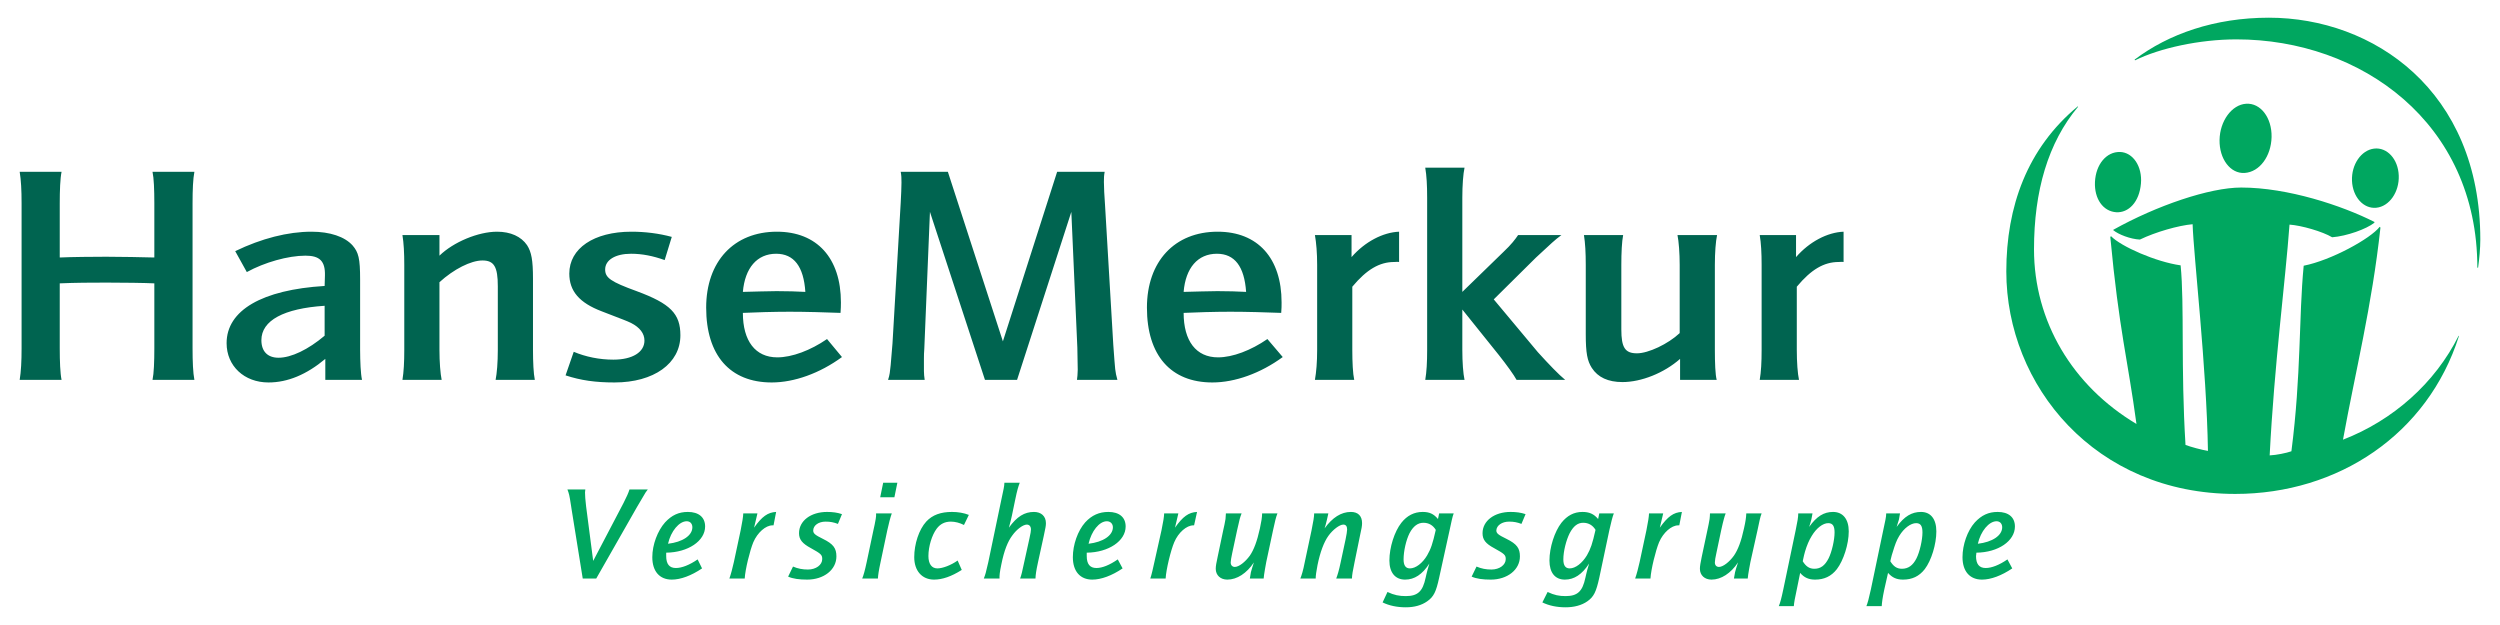
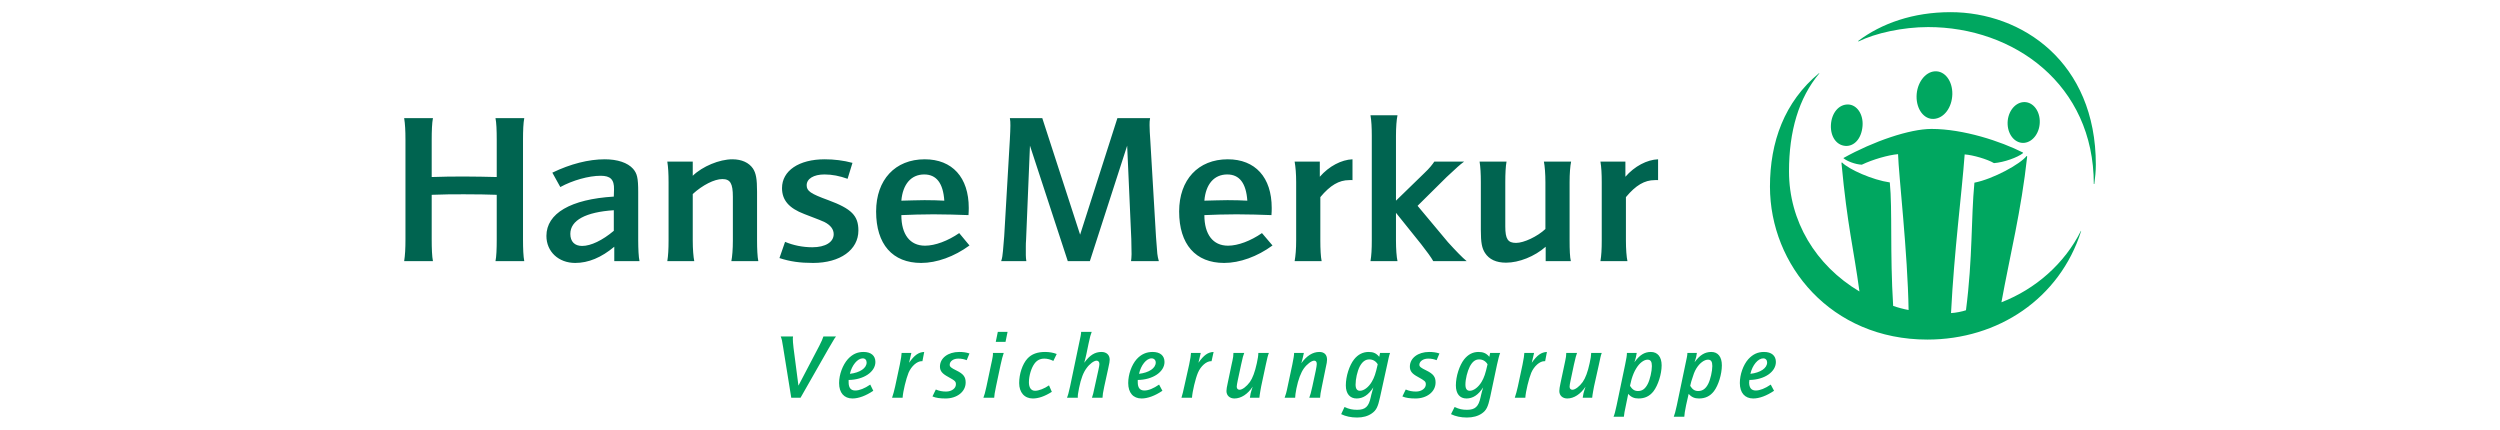
- <svg xmlns="http://www.w3.org/2000/svg" width="128px" height="32px" viewBox="0 0 128 32" version="1.1">
+ <svg xmlns="http://www.w3.org/2000/svg" width="128px" height="22px" viewBox="0 0 128 32" version="1.1">
  <g id="surface1">
    <path style=" stroke:none;fill-rule:nonzero;fill:rgb(0%,65.49%,37.647%);fill-opacity:1;" d="M 116.168 0.906 C 113.395 0.906 111.031 1.738 109.293 3.051 L 109.312 3.09 C 110.574 2.465 112.621 2.016 114.504 2.016 C 120.879 2.016 126.84 6.281 126.84 13.703 C 126.84 13.703 126.875 13.699 126.879 13.703 C 126.941 13.254 126.992 12.711 126.992 12.266 C 126.992 4.621 121.492 0.906 116.168 0.906 Z M 115 5.312 C 114.266 5.359 113.656 6.195 113.641 7.168 C 113.625 8.137 114.195 8.902 114.926 8.855 C 115.691 8.805 116.281 8.004 116.305 7.016 C 116.324 6.027 115.742 5.262 115 5.312 Z M 106.383 5.445 C 103.789 7.594 102.723 10.582 102.723 13.895 C 102.723 19.746 107.273 25.289 114.445 25.289 C 119.711 25.289 124.301 22.238 125.898 17.207 L 125.883 17.188 C 124.672 19.621 122.516 21.523 119.961 22.512 C 120.59 19.047 121.441 15.688 121.879 11.652 L 121.84 11.613 C 121.367 12.223 119.352 13.328 117.949 13.605 C 117.691 16.297 117.828 19.16 117.32 23.105 C 117.066 23.195 116.551 23.301 116.207 23.316 C 116.445 18.645 117.008 14.438 117.223 11.5 C 117.84 11.543 118.914 11.855 119.406 12.148 C 120.152 12.09 121.168 11.727 121.57 11.402 L 121.57 11.363 C 119.91 10.523 117.129 9.602 114.75 9.602 C 113.129 9.602 110.426 10.523 108.199 11.766 L 108.199 11.785 C 108.465 12.004 109.074 12.242 109.562 12.266 C 110.375 11.875 111.539 11.543 112.262 11.48 C 112.309 13.047 112.98 18.824 113.047 23.086 C 112.727 23.035 112.156 22.879 111.898 22.781 C 111.652 18.816 111.848 15.625 111.648 13.586 C 110.375 13.406 108.598 12.621 108.086 12.094 L 108.047 12.129 C 108.492 16.887 108.949 18.453 109.387 21.707 C 106.109 19.754 104.141 16.453 104.141 12.762 C 104.141 9.781 104.859 7.305 106.398 5.465 Z M 121.551 7.609 C 120.891 7.691 120.387 8.426 120.422 9.258 C 120.457 10.086 121.012 10.703 121.668 10.637 C 122.332 10.57 122.848 9.832 122.816 8.988 C 122.785 8.145 122.219 7.527 121.551 7.609 Z M 108.547 7.781 C 107.852 7.762 107.305 8.414 107.262 9.316 C 107.223 10.176 107.676 10.824 108.355 10.867 C 108.973 10.902 109.535 10.359 109.617 9.391 C 109.691 8.523 109.207 7.801 108.547 7.781 Z M 108.547 7.781 " />
    <path style=" stroke:none;fill-rule:nonzero;fill:rgb(0%,65.49%,37.647%);fill-opacity:1;" d="M 45.219 24.715 L 45.066 25.461 L 45.793 25.461 L 45.945 24.715 Z M 51.426 24.715 C 51.426 24.816 51.406 24.906 51.387 25.023 C 51.359 25.16 51.301 25.449 51.27 25.578 L 50.602 28.777 C 50.57 28.926 50.5 29.203 50.469 29.332 C 50.438 29.449 50.41 29.512 50.371 29.621 L 51.176 29.621 C 51.168 29.477 51.184 29.301 51.27 28.891 C 51.414 28.172 51.602 27.719 51.828 27.418 C 52.059 27.094 52.383 26.859 52.574 26.859 C 52.703 26.859 52.785 26.953 52.785 27.109 C 52.785 27.199 52.766 27.289 52.707 27.57 L 52.441 28.777 C 52.34 29.258 52.297 29.441 52.23 29.621 L 53.016 29.621 C 53.027 29.406 53.047 29.246 53.148 28.777 L 53.438 27.453 C 53.531 27.012 53.551 26.93 53.551 26.785 C 53.551 26.43 53.309 26.211 52.938 26.211 C 52.457 26.211 52.066 26.445 51.656 27.016 C 51.711 26.828 51.781 26.531 51.809 26.402 L 51.98 25.578 C 52.082 25.082 52.133 24.926 52.211 24.715 Z M 29.051 25.059 C 29.133 25.277 29.148 25.301 29.242 25.922 L 29.262 26.055 L 29.836 29.621 L 30.527 29.621 L 32.613 25.961 C 32.668 25.863 32.836 25.574 32.941 25.406 C 33.035 25.242 33.074 25.176 33.168 25.059 L 32.23 25.059 C 32.176 25.238 32.082 25.441 31.926 25.75 L 30.371 28.719 L 30.008 25.922 C 29.969 25.586 29.953 25.379 29.953 25.215 C 29.953 25.188 29.965 25.137 29.969 25.059 Z M 35.219 26.211 C 34.754 26.211 34.395 26.375 34.051 26.746 C 33.668 27.176 33.398 27.891 33.398 28.527 C 33.398 29.254 33.773 29.676 34.395 29.676 C 34.848 29.676 35.398 29.473 35.945 29.102 L 35.719 28.641 C 35.301 28.93 34.906 29.082 34.605 29.082 C 34.27 29.082 34.109 28.879 34.109 28.469 C 34.109 28.438 34.109 28.375 34.109 28.297 C 35.23 28.285 36.102 27.695 36.102 26.957 C 36.102 26.484 35.773 26.211 35.219 26.211 Z M 39.738 26.211 C 39.316 26.23 39.012 26.445 38.609 27.016 L 38.781 26.285 L 38.055 26.285 C 38.047 26.465 38.016 26.676 37.922 27.148 L 37.574 28.777 C 37.52 29.031 37.41 29.449 37.344 29.621 L 38.129 29.621 C 38.156 29.152 38.395 28.184 38.57 27.762 C 38.785 27.262 39.207 26.898 39.547 26.898 L 39.605 26.898 Z M 42.344 26.211 C 41.516 26.211 40.91 26.664 40.91 27.301 C 40.91 27.625 41.078 27.828 41.52 28.066 C 42.043 28.355 42.098 28.41 42.098 28.625 C 42.098 28.926 41.777 29.16 41.367 29.16 C 41.094 29.16 40.855 29.117 40.602 29.008 L 40.352 29.523 C 40.594 29.633 40.926 29.676 41.328 29.676 C 42.18 29.676 42.824 29.172 42.824 28.488 C 42.824 28.078 42.676 27.855 42.133 27.59 C 41.73 27.391 41.629 27.312 41.637 27.148 C 41.648 26.902 41.906 26.707 42.27 26.707 C 42.516 26.707 42.684 26.742 42.902 26.824 L 43.109 26.324 C 42.871 26.242 42.625 26.211 42.344 26.211 Z M 48.742 26.211 C 48.176 26.211 47.742 26.359 47.422 26.707 C 47.051 27.113 46.809 27.852 46.809 28.527 C 46.809 29.227 47.207 29.676 47.824 29.676 C 48.242 29.676 48.707 29.52 49.242 29.18 L 49.031 28.699 C 48.688 28.941 48.262 29.102 47.996 29.102 C 47.703 29.102 47.535 28.875 47.535 28.469 C 47.535 27.969 47.719 27.387 47.957 27.07 C 48.141 26.824 48.379 26.707 48.684 26.707 C 48.91 26.707 49.137 26.77 49.355 26.879 L 49.605 26.363 C 49.352 26.262 49.051 26.211 48.742 26.211 Z M 56.75 26.211 C 56.285 26.211 55.902 26.375 55.562 26.746 C 55.18 27.176 54.93 27.891 54.93 28.527 C 54.93 29.254 55.305 29.676 55.926 29.676 C 56.379 29.676 56.93 29.473 57.477 29.102 L 57.23 28.641 C 56.812 28.93 56.438 29.082 56.137 29.082 C 55.801 29.082 55.641 28.879 55.641 28.469 C 55.641 28.438 55.641 28.375 55.641 28.297 C 56.762 28.285 57.633 27.695 57.633 26.957 C 57.633 26.484 57.305 26.211 56.75 26.211 Z M 61.289 26.211 C 60.863 26.23 60.562 26.445 60.16 27.016 L 60.332 26.285 L 59.605 26.285 C 59.598 26.465 59.566 26.676 59.469 27.148 L 59.105 28.777 C 59.051 29.031 58.957 29.449 58.895 29.621 L 59.68 29.621 C 59.707 29.152 59.941 28.184 60.121 27.762 C 60.332 27.262 60.754 26.898 61.098 26.898 L 61.137 26.898 Z M 69.164 26.211 C 68.668 26.211 68.219 26.5 67.82 27.051 C 67.863 26.938 67.887 26.809 67.938 26.613 L 68.012 26.285 L 67.285 26.285 C 67.285 26.445 67.246 26.684 67.152 27.148 L 66.805 28.777 C 66.719 29.223 66.645 29.449 66.578 29.621 L 67.363 29.621 C 67.363 29.469 67.395 29.258 67.457 28.93 C 67.594 28.258 67.789 27.75 68.012 27.438 C 68.238 27.121 68.586 26.859 68.777 26.859 C 68.902 26.859 68.973 26.938 68.973 27.109 C 68.973 27.199 68.941 27.375 68.895 27.609 L 68.645 28.777 C 68.551 29.227 68.484 29.434 68.414 29.621 L 69.219 29.621 C 69.227 29.422 69.258 29.25 69.355 28.777 L 69.641 27.379 C 69.711 27.078 69.738 26.922 69.738 26.785 C 69.738 26.414 69.531 26.211 69.164 26.211 Z M 72.84 26.211 C 72.41 26.211 72.043 26.395 71.75 26.766 C 71.398 27.211 71.137 28.023 71.137 28.699 C 71.137 29.324 71.441 29.676 71.941 29.676 C 72.418 29.676 72.824 29.414 73.184 28.852 C 73.102 29.125 73.066 29.258 73.031 29.41 L 72.992 29.582 C 72.844 30.285 72.586 30.52 71.977 30.52 C 71.648 30.52 71.383 30.473 71.039 30.309 L 70.789 30.844 C 71.125 31.008 71.527 31.094 71.977 31.094 C 72.414 31.094 72.781 30.992 73.07 30.789 C 73.406 30.555 73.527 30.305 73.684 29.582 L 74.219 27.148 C 74.297 26.789 74.363 26.445 74.43 26.285 L 73.684 26.285 L 73.625 26.574 C 73.406 26.309 73.184 26.211 72.84 26.211 Z M 77.34 26.211 C 76.516 26.211 75.906 26.664 75.906 27.301 C 75.906 27.625 76.055 27.828 76.5 28.066 C 77.02 28.355 77.094 28.41 77.094 28.625 C 77.094 28.926 76.773 29.16 76.363 29.16 C 76.09 29.16 75.852 29.117 75.598 29.008 L 75.348 29.523 C 75.59 29.633 75.922 29.676 76.328 29.676 C 77.176 29.676 77.82 29.172 77.82 28.488 C 77.82 28.078 77.672 27.855 77.133 27.59 C 76.727 27.391 76.605 27.312 76.613 27.148 C 76.629 26.902 76.902 26.707 77.266 26.707 C 77.512 26.707 77.68 26.742 77.898 26.824 L 78.109 26.324 C 77.867 26.242 77.621 26.211 77.34 26.211 Z M 81.02 26.211 C 80.59 26.211 80.242 26.395 79.945 26.766 C 79.598 27.211 79.332 28.023 79.332 28.699 C 79.332 29.324 79.621 29.676 80.121 29.676 C 80.598 29.676 81 29.414 81.363 28.852 C 81.281 29.125 81.246 29.258 81.211 29.41 L 81.172 29.582 C 81.023 30.285 80.766 30.52 80.156 30.52 C 79.828 30.52 79.582 30.473 79.238 30.309 L 78.969 30.844 C 79.305 31.008 79.707 31.094 80.156 31.094 C 80.594 31.094 80.98 30.992 81.27 30.789 C 81.605 30.555 81.723 30.305 81.883 29.582 L 82.398 27.148 C 82.477 26.785 82.566 26.434 82.629 26.285 L 81.883 26.285 L 81.824 26.574 C 81.605 26.309 81.363 26.211 81.02 26.211 Z M 86.113 26.211 C 85.691 26.23 85.387 26.445 84.984 27.016 L 85.156 26.285 L 84.43 26.285 C 84.422 26.465 84.391 26.676 84.297 27.148 L 83.949 28.777 C 83.895 29.031 83.785 29.449 83.719 29.621 L 84.504 29.621 C 84.531 29.152 84.77 28.184 84.945 27.762 C 85.16 27.262 85.582 26.898 85.922 26.898 L 85.98 26.898 Z M 93.852 26.211 C 93.383 26.211 93.016 26.434 92.629 26.977 C 92.668 26.852 92.715 26.715 92.742 26.594 L 92.801 26.285 L 92.07 26.285 C 92.07 26.473 92.035 26.688 91.938 27.148 L 91.305 30.176 C 91.203 30.66 91.145 30.867 91.074 31.035 L 91.844 31.035 C 91.855 30.852 91.902 30.617 91.996 30.176 L 92.168 29.332 C 92.379 29.578 92.613 29.676 92.934 29.676 C 93.391 29.676 93.758 29.512 94.047 29.141 C 94.387 28.695 94.656 27.863 94.656 27.207 C 94.656 26.57 94.348 26.211 93.852 26.211 Z M 98.355 26.211 C 97.883 26.211 97.5 26.434 97.109 26.977 C 97.152 26.852 97.195 26.715 97.227 26.594 L 97.281 26.285 L 96.574 26.285 C 96.574 26.473 96.52 26.688 96.422 27.148 L 95.789 30.176 C 95.684 30.66 95.625 30.867 95.559 31.035 L 96.344 31.035 C 96.355 30.852 96.383 30.617 96.477 30.176 L 96.668 29.332 C 96.883 29.578 97.113 29.676 97.434 29.676 C 97.895 29.676 98.258 29.512 98.547 29.141 C 98.887 28.695 99.141 27.863 99.141 27.207 C 99.141 26.57 98.848 26.211 98.355 26.211 Z M 102.281 26.211 C 101.816 26.211 101.457 26.375 101.113 26.746 C 100.73 27.176 100.48 27.891 100.48 28.527 C 100.48 29.254 100.855 29.676 101.477 29.676 C 101.93 29.676 102.48 29.473 103.027 29.102 L 102.781 28.641 C 102.363 28.93 101.969 29.082 101.668 29.082 C 101.332 29.082 101.172 28.879 101.172 28.469 C 101.172 28.438 101.191 28.375 101.191 28.297 C 102.312 28.285 103.164 27.695 103.164 26.957 C 103.164 26.484 102.836 26.211 102.281 26.211 Z M 44.855 26.285 C 44.855 26.383 44.863 26.438 44.836 26.574 C 44.809 26.75 44.758 26.973 44.719 27.148 L 44.375 28.777 C 44.281 29.219 44.215 29.449 44.145 29.621 L 44.949 29.621 C 44.957 29.457 44.988 29.23 45.086 28.777 L 45.43 27.148 C 45.492 26.844 45.598 26.449 45.66 26.285 Z M 62.766 26.285 C 62.758 26.395 62.758 26.465 62.746 26.574 C 62.73 26.699 62.664 27 62.629 27.148 L 62.344 28.508 C 62.277 28.816 62.246 28.984 62.246 29.121 C 62.246 29.457 62.492 29.676 62.84 29.676 C 63.332 29.676 63.832 29.355 64.199 28.797 C 64.148 28.961 64.066 29.199 64.047 29.293 L 63.992 29.621 L 64.699 29.621 C 64.707 29.441 64.832 28.777 64.832 28.777 L 65.18 27.148 C 65.273 26.711 65.332 26.465 65.406 26.285 L 64.621 26.285 C 64.617 26.504 64.582 26.703 64.508 27.051 C 64.363 27.715 64.195 28.156 63.992 28.449 C 63.75 28.781 63.43 29.027 63.223 29.027 C 63.102 29.027 63.012 28.945 63.012 28.797 C 63.012 28.707 63.043 28.543 63.09 28.316 L 63.34 27.148 C 63.383 26.945 63.461 26.621 63.473 26.574 C 63.508 26.457 63.527 26.391 63.57 26.285 Z M 87.551 26.285 C 87.543 26.395 87.547 26.465 87.531 26.574 C 87.516 26.699 87.449 27 87.418 27.148 L 87.129 28.508 C 87.066 28.816 87.035 28.984 87.035 29.121 C 87.035 29.457 87.281 29.676 87.629 29.676 C 88.121 29.676 88.617 29.355 88.988 28.797 C 88.934 28.961 88.855 29.199 88.836 29.293 L 88.777 29.621 L 89.484 29.621 C 89.492 29.441 89.621 28.777 89.621 28.777 L 89.984 27.148 C 90.078 26.711 90.121 26.465 90.195 26.285 L 89.41 26.285 C 89.402 26.504 89.371 26.703 89.293 27.051 C 89.152 27.715 88.98 28.156 88.777 28.449 C 88.539 28.781 88.215 29.027 88.012 29.027 C 87.887 29.027 87.801 28.945 87.801 28.797 C 87.801 28.707 87.828 28.543 87.879 28.316 L 88.125 27.148 C 88.168 26.945 88.246 26.621 88.262 26.574 C 88.293 26.457 88.316 26.391 88.355 26.285 Z M 35.16 26.688 C 35.34 26.688 35.449 26.816 35.449 26.996 C 35.449 27.418 34.949 27.754 34.203 27.84 C 34.348 27.195 34.773 26.688 35.16 26.688 Z M 56.672 26.688 C 56.852 26.688 56.98 26.816 56.98 26.996 C 56.98 27.418 56.48 27.754 55.734 27.84 C 55.879 27.195 56.281 26.688 56.672 26.688 Z M 102.223 26.688 C 102.402 26.688 102.512 26.816 102.512 26.996 C 102.512 27.418 102.012 27.754 101.266 27.84 C 101.41 27.195 101.836 26.688 102.223 26.688 Z M 72.879 26.766 C 73.152 26.766 73.367 26.891 73.512 27.129 C 73.352 27.84 73.262 28.102 73.07 28.434 C 72.832 28.836 72.484 29.102 72.188 29.102 C 71.969 29.102 71.863 28.949 71.863 28.641 C 71.863 28.219 71.992 27.652 72.168 27.301 C 72.355 26.945 72.59 26.766 72.879 26.766 Z M 81.059 26.766 C 81.332 26.766 81.547 26.891 81.691 27.129 C 81.531 27.84 81.441 28.102 81.25 28.434 C 81.008 28.836 80.664 29.102 80.367 29.102 C 80.148 29.102 80.043 28.949 80.043 28.641 C 80.043 28.219 80.191 27.652 80.367 27.301 C 80.555 26.945 80.77 26.766 81.059 26.766 Z M 93.605 26.785 C 93.836 26.785 93.93 26.934 93.93 27.262 C 93.93 27.645 93.789 28.262 93.625 28.586 C 93.438 28.953 93.219 29.121 92.895 29.121 C 92.637 29.121 92.465 29 92.301 28.738 L 92.32 28.641 C 92.355 28.477 92.383 28.355 92.418 28.238 C 92.512 27.922 92.625 27.656 92.762 27.438 C 93 27.039 93.332 26.785 93.605 26.785 Z M 98.105 26.785 C 98.34 26.785 98.43 26.934 98.43 27.262 C 98.43 27.645 98.289 28.262 98.125 28.586 C 97.941 28.953 97.699 29.121 97.379 29.121 C 97.117 29.121 96.949 29 96.785 28.738 L 96.805 28.641 C 96.836 28.477 96.883 28.355 96.918 28.238 C 97.012 27.922 97.105 27.656 97.242 27.438 C 97.484 27.039 97.832 26.785 98.105 26.785 Z M 98.105 26.785 " />
    <path style=" stroke:none;fill-rule:evenodd;fill:rgb(0%,39.216%,31.373%);fill-opacity:1;" d="M 72.973 8.586 C 73.043 8.996 73.07 9.484 73.07 10.121 L 73.07 17.914 C 73.07 18.551 73.043 19.039 72.973 19.449 L 74.984 19.449 C 74.914 19.129 74.871 18.539 74.871 17.914 L 74.871 15.848 L 76.746 18.184 C 77.152 18.699 77.508 19.191 77.648 19.449 L 80.137 19.449 C 79.805 19.176 79.316 18.668 78.738 18.031 L 76.48 15.328 L 78.645 13.184 C 79.465 12.426 79.578 12.309 79.945 12.035 L 77.727 12.035 C 77.586 12.246 77.379 12.52 76.977 12.898 L 74.871 14.945 L 74.871 10.121 C 74.871 9.496 74.914 8.906 74.984 8.586 Z M 1.008 8.797 C 1.078 9.227 1.105 9.734 1.105 10.406 L 1.105 17.84 C 1.105 18.496 1.078 19.016 1.008 19.449 L 3.152 19.449 C 3.082 19.113 3.059 18.492 3.059 17.84 L 3.059 14.508 C 3.879 14.473 4.652 14.469 5.453 14.469 C 6.262 14.469 7.445 14.484 7.902 14.508 L 7.902 17.84 C 7.902 18.527 7.879 19.113 7.809 19.449 L 9.953 19.449 C 9.883 19.098 9.859 18.512 9.859 17.84 L 9.859 10.406 C 9.859 9.719 9.883 9.148 9.953 8.797 L 7.809 8.797 C 7.879 9.133 7.902 9.703 7.902 10.406 L 7.902 13.184 C 7.328 13.168 6.16 13.145 5.434 13.145 C 4.812 13.145 3.621 13.156 3.059 13.184 L 3.059 10.406 C 3.059 9.754 3.082 9.133 3.152 8.797 Z M 46.117 8.797 C 46.152 8.988 46.156 9.113 46.156 9.352 C 46.156 9.559 46.137 10.016 46.117 10.367 L 45.695 17.59 C 45.68 17.879 45.617 18.414 45.602 18.699 C 45.566 19.035 45.555 19.191 45.469 19.449 L 47.344 19.449 C 47.293 19.113 47.305 18.961 47.305 18.355 C 47.305 18.227 47.309 18 47.324 17.859 L 47.613 10.848 L 50.43 19.449 L 52.074 19.449 L 54.852 10.848 L 55.16 17.801 C 55.16 17.801 55.18 18.852 55.18 18.93 C 55.18 19.125 55.156 19.348 55.141 19.449 L 57.211 19.449 C 57.086 18.969 57.105 19.051 57 17.648 L 56.578 10.504 C 56.543 9.992 56.52 9.617 56.52 9.316 C 56.52 9.105 56.523 8.988 56.559 8.797 L 54.125 8.797 L 51.348 17.477 L 48.531 8.797 Z M 15.949 11.863 C 14.742 11.863 13.387 12.207 12.043 12.859 L 12.637 13.93 C 13.547 13.43 14.75 13.09 15.641 13.09 C 16.359 13.09 16.656 13.359 16.637 14.105 L 16.621 14.641 C 13.418 14.836 11.602 15.887 11.602 17.57 C 11.602 18.738 12.504 19.582 13.746 19.582 C 14.727 19.582 15.695 19.18 16.656 18.375 L 16.656 19.449 L 18.535 19.449 C 18.465 19.129 18.441 18.523 18.438 17.914 L 18.438 14.312 C 18.438 13.223 18.355 12.922 18.055 12.57 C 17.652 12.117 16.895 11.863 15.949 11.863 Z M 25.449 11.863 C 24.488 11.863 23.219 12.391 22.5 13.09 L 22.5 12.035 L 20.605 12.035 C 20.672 12.445 20.699 12.945 20.699 13.566 L 20.699 17.914 C 20.699 18.555 20.672 19.039 20.605 19.449 L 22.613 19.449 C 22.547 19.129 22.5 18.539 22.5 17.914 L 22.5 14.449 C 23.234 13.781 24.109 13.336 24.703 13.336 C 25.297 13.336 25.488 13.66 25.488 14.66 L 25.488 17.914 C 25.488 18.566 25.441 19.113 25.375 19.449 L 27.383 19.449 C 27.316 19.129 27.289 18.523 27.289 17.914 L 27.289 14.277 C 27.289 13.32 27.211 12.902 26.984 12.551 C 26.684 12.113 26.148 11.863 25.449 11.863 Z M 32.328 11.863 C 30.402 11.863 29.148 12.719 29.148 14.008 C 29.148 14.902 29.66 15.504 30.812 15.941 C 32.074 16.43 32.012 16.398 32.309 16.535 C 32.762 16.766 32.996 17.074 32.996 17.438 C 32.996 18.027 32.387 18.414 31.406 18.414 C 30.691 18.414 29.988 18.27 29.375 18.012 L 28.957 19.219 C 29.742 19.477 30.484 19.582 31.465 19.582 C 33.477 19.582 34.836 18.609 34.836 17.168 C 34.836 16.062 34.328 15.547 32.594 14.906 C 31.266 14.422 30.984 14.223 30.984 13.797 C 30.984 13.312 31.504 12.992 32.309 12.992 C 32.887 12.992 33.438 13.105 34.031 13.316 L 34.395 12.129 C 33.73 11.949 33.027 11.863 32.328 11.863 Z M 39.777 11.863 C 37.574 11.863 36.156 13.387 36.156 15.75 C 36.156 18.191 37.375 19.582 39.512 19.582 C 40.664 19.582 41.973 19.113 43.109 18.281 L 42.344 17.359 C 41.504 17.938 40.551 18.297 39.797 18.297 C 38.676 18.297 38.035 17.461 38.035 16.02 C 38.578 15.992 39.656 15.961 40.43 15.961 C 41.25 15.961 42.312 15.992 43.035 16.02 C 43.051 15.793 43.055 15.648 43.055 15.484 C 43.055 13.207 41.824 11.863 39.777 11.863 Z M 62.344 11.863 C 60.141 11.863 58.723 13.387 58.723 15.75 C 58.723 18.191 59.941 19.582 62.074 19.582 C 63.23 19.582 64.539 19.113 65.676 18.281 L 64.891 17.359 C 64.051 17.938 63.113 18.297 62.363 18.297 C 61.242 18.297 60.602 17.461 60.602 16.02 C 61.145 15.992 62.219 15.961 62.996 15.961 C 63.816 15.961 64.875 15.992 65.598 16.02 C 65.617 15.793 65.617 15.648 65.617 15.484 C 65.617 13.207 64.391 11.863 62.344 11.863 Z M 71.633 11.863 C 70.812 11.895 69.883 12.375 69.199 13.164 L 69.199 12.035 L 67.324 12.035 C 67.395 12.445 67.438 12.945 67.438 13.566 L 67.438 17.914 C 67.438 18.555 67.395 19.039 67.324 19.449 L 69.336 19.449 C 69.266 19.129 69.238 18.539 69.238 17.914 L 69.238 14.68 C 69.973 13.797 70.633 13.414 71.383 13.414 C 71.488 13.414 71.527 13.398 71.633 13.414 Z M 94.391 11.863 C 93.566 11.895 92.641 12.375 91.957 13.164 L 91.957 12.035 L 90.098 12.035 C 90.168 12.445 90.195 12.945 90.195 13.566 L 90.195 17.914 C 90.195 18.551 90.168 19.039 90.098 19.449 L 92.109 19.449 C 92.039 19.129 91.996 18.539 91.996 17.914 L 91.996 14.68 C 92.73 13.797 93.387 13.414 94.141 13.414 C 94.246 13.414 94.285 13.398 94.391 13.414 Z M 81.098 12.035 C 81.164 12.445 81.191 12.945 81.191 13.566 L 81.191 17.109 C 81.191 18.082 81.27 18.473 81.5 18.836 C 81.812 19.32 82.336 19.562 83.07 19.562 C 84.031 19.562 85.195 19.102 86.02 18.375 L 86.02 19.449 L 87.895 19.449 C 87.824 19.191 87.801 18.582 87.801 17.914 L 87.801 13.566 C 87.801 12.93 87.844 12.367 87.914 12.035 L 85.887 12.035 C 85.953 12.352 86 12.961 86 13.566 L 86 17.055 C 85.406 17.613 84.395 18.09 83.816 18.09 C 83.203 18.09 83.012 17.801 83.012 16.863 L 83.012 13.566 C 83.012 12.945 83.039 12.367 83.105 12.035 Z M 39.738 12.992 C 40.648 12.992 41.148 13.641 41.234 14.945 C 40.918 14.922 40.215 14.906 39.758 14.906 C 39.273 14.906 38.637 14.934 38.035 14.945 C 38.141 13.719 38.762 12.992 39.738 12.992 Z M 62.305 12.992 C 63.215 12.992 63.711 13.641 63.801 14.945 C 63.48 14.922 62.781 14.906 62.324 14.906 C 61.84 14.906 61.199 14.934 60.602 14.945 C 60.703 13.719 61.324 12.992 62.305 12.992 Z M 16.621 15.656 L 16.621 17.188 C 15.781 17.898 14.91 18.316 14.262 18.316 C 13.703 18.316 13.383 17.992 13.383 17.418 C 13.383 16.402 14.539 15.793 16.621 15.656 Z M 16.621 15.656 " />
  </g>
</svg>
